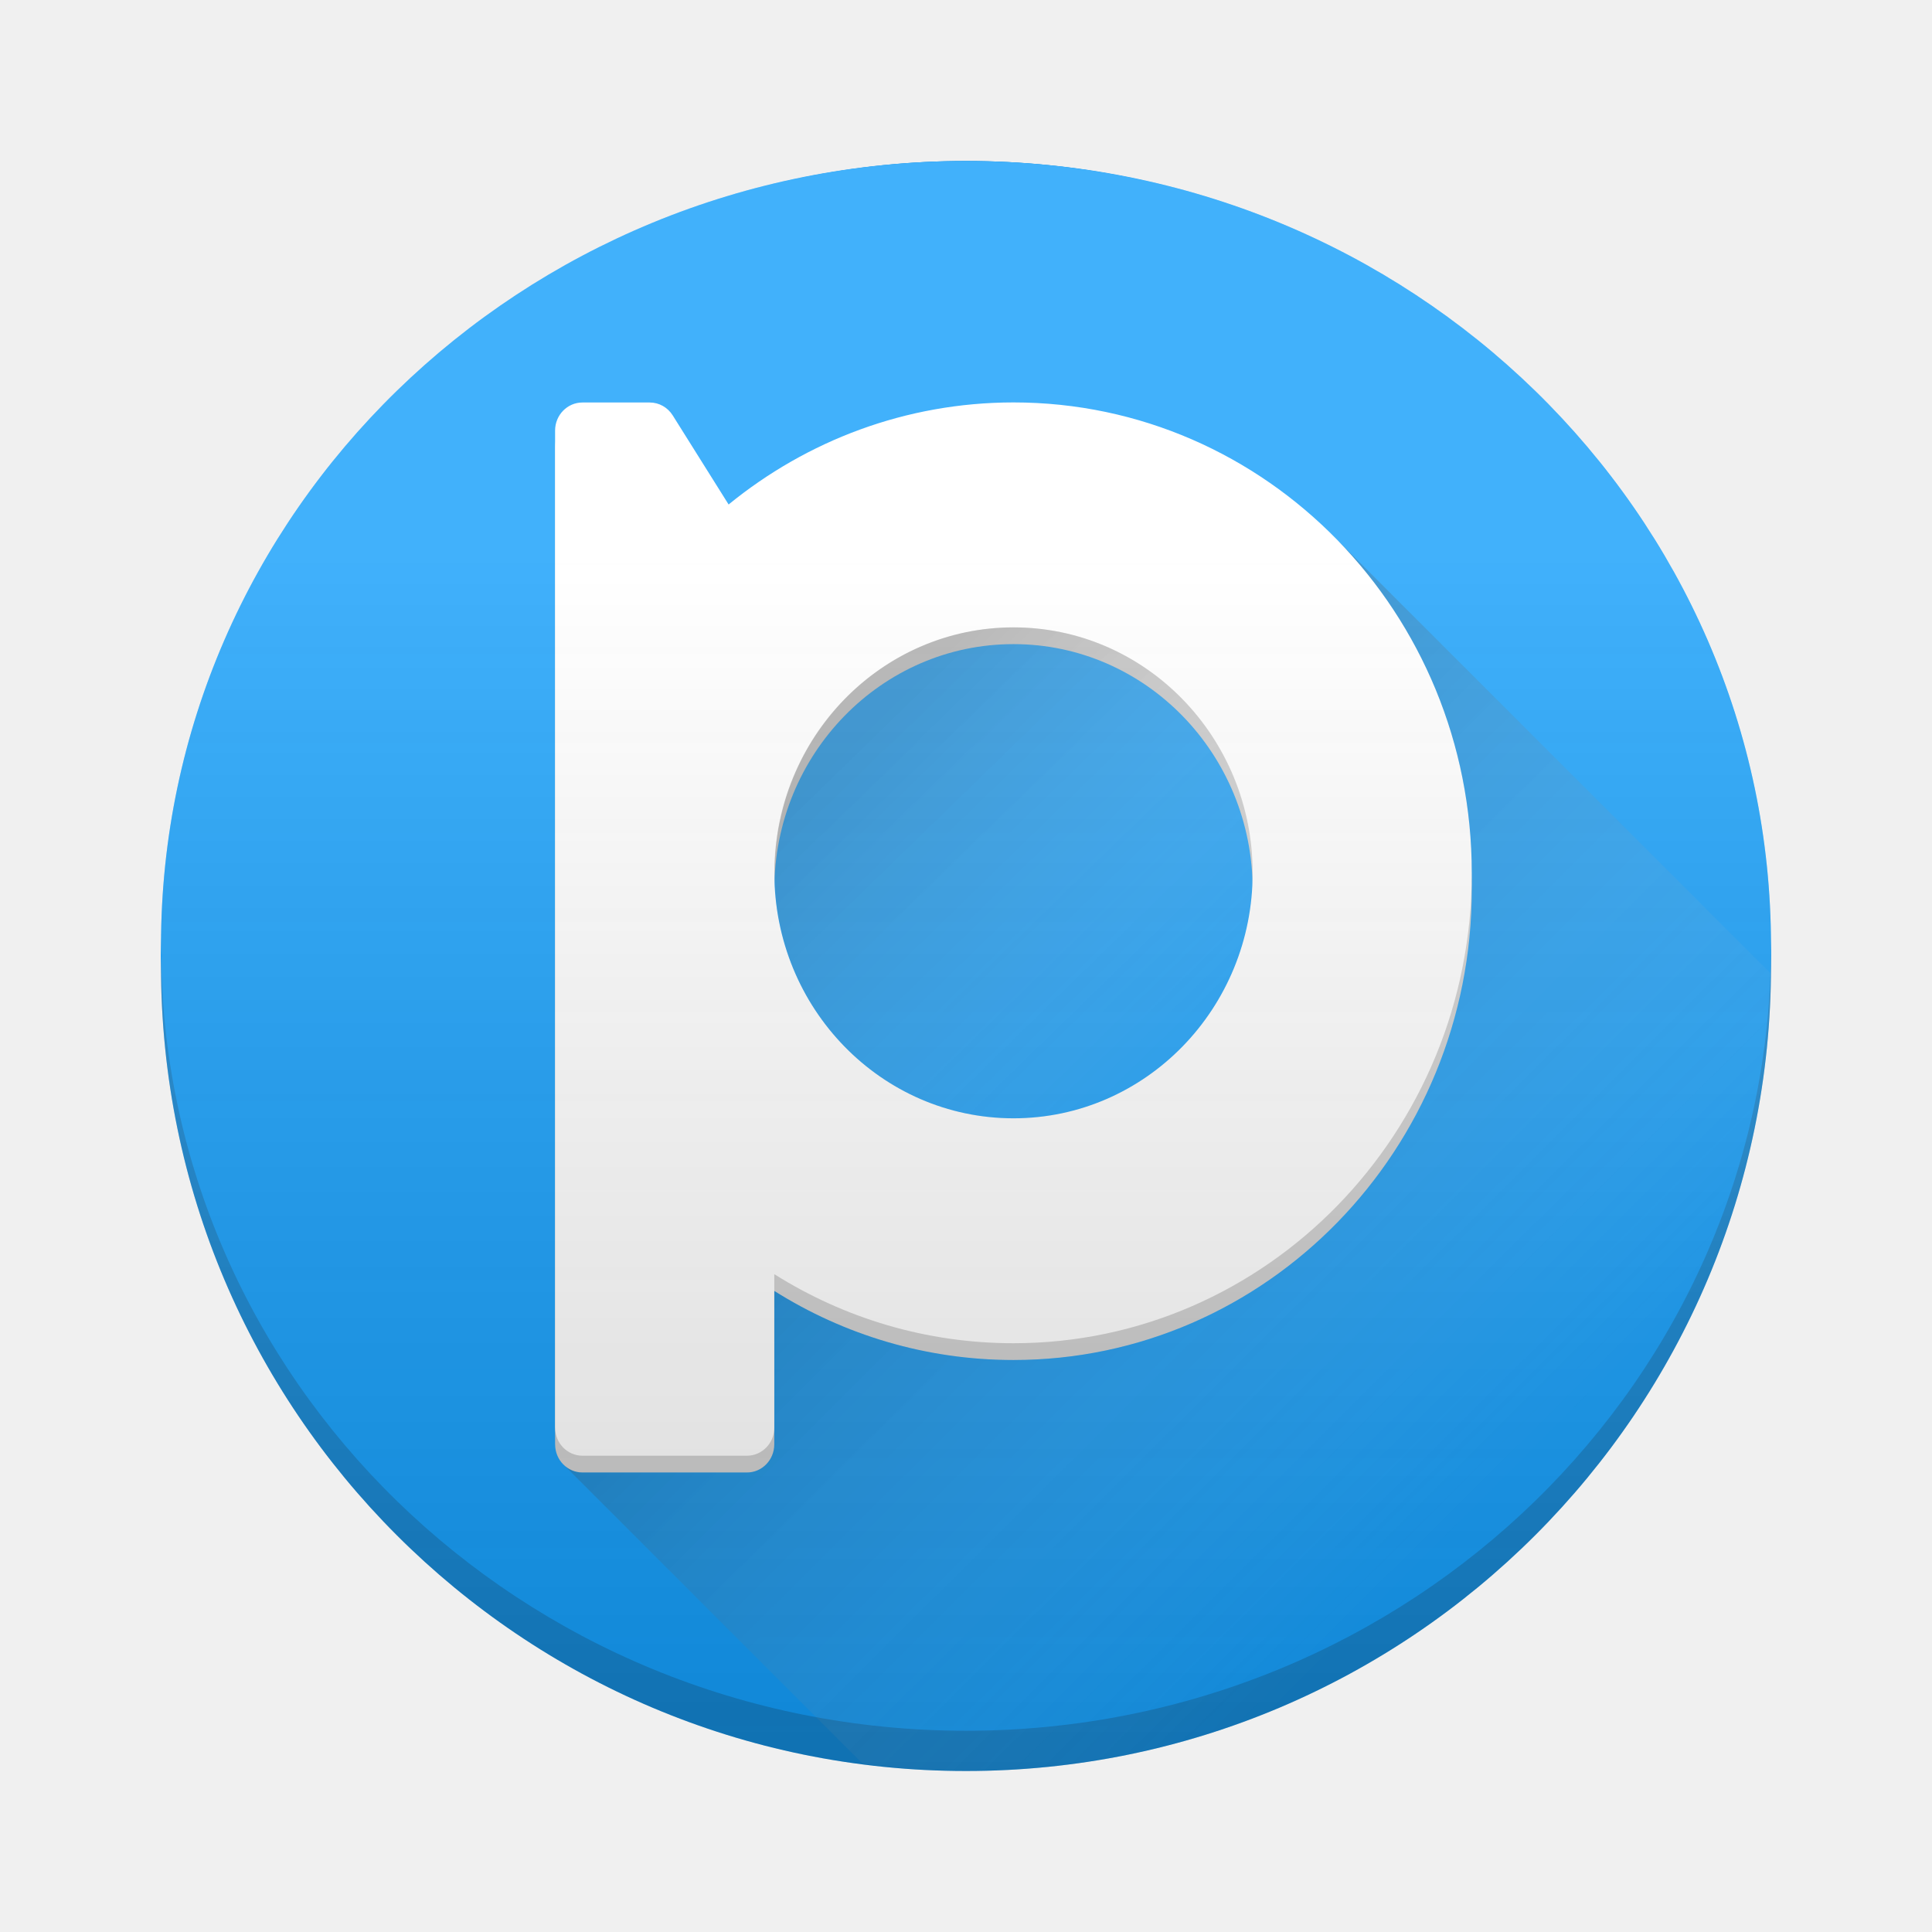
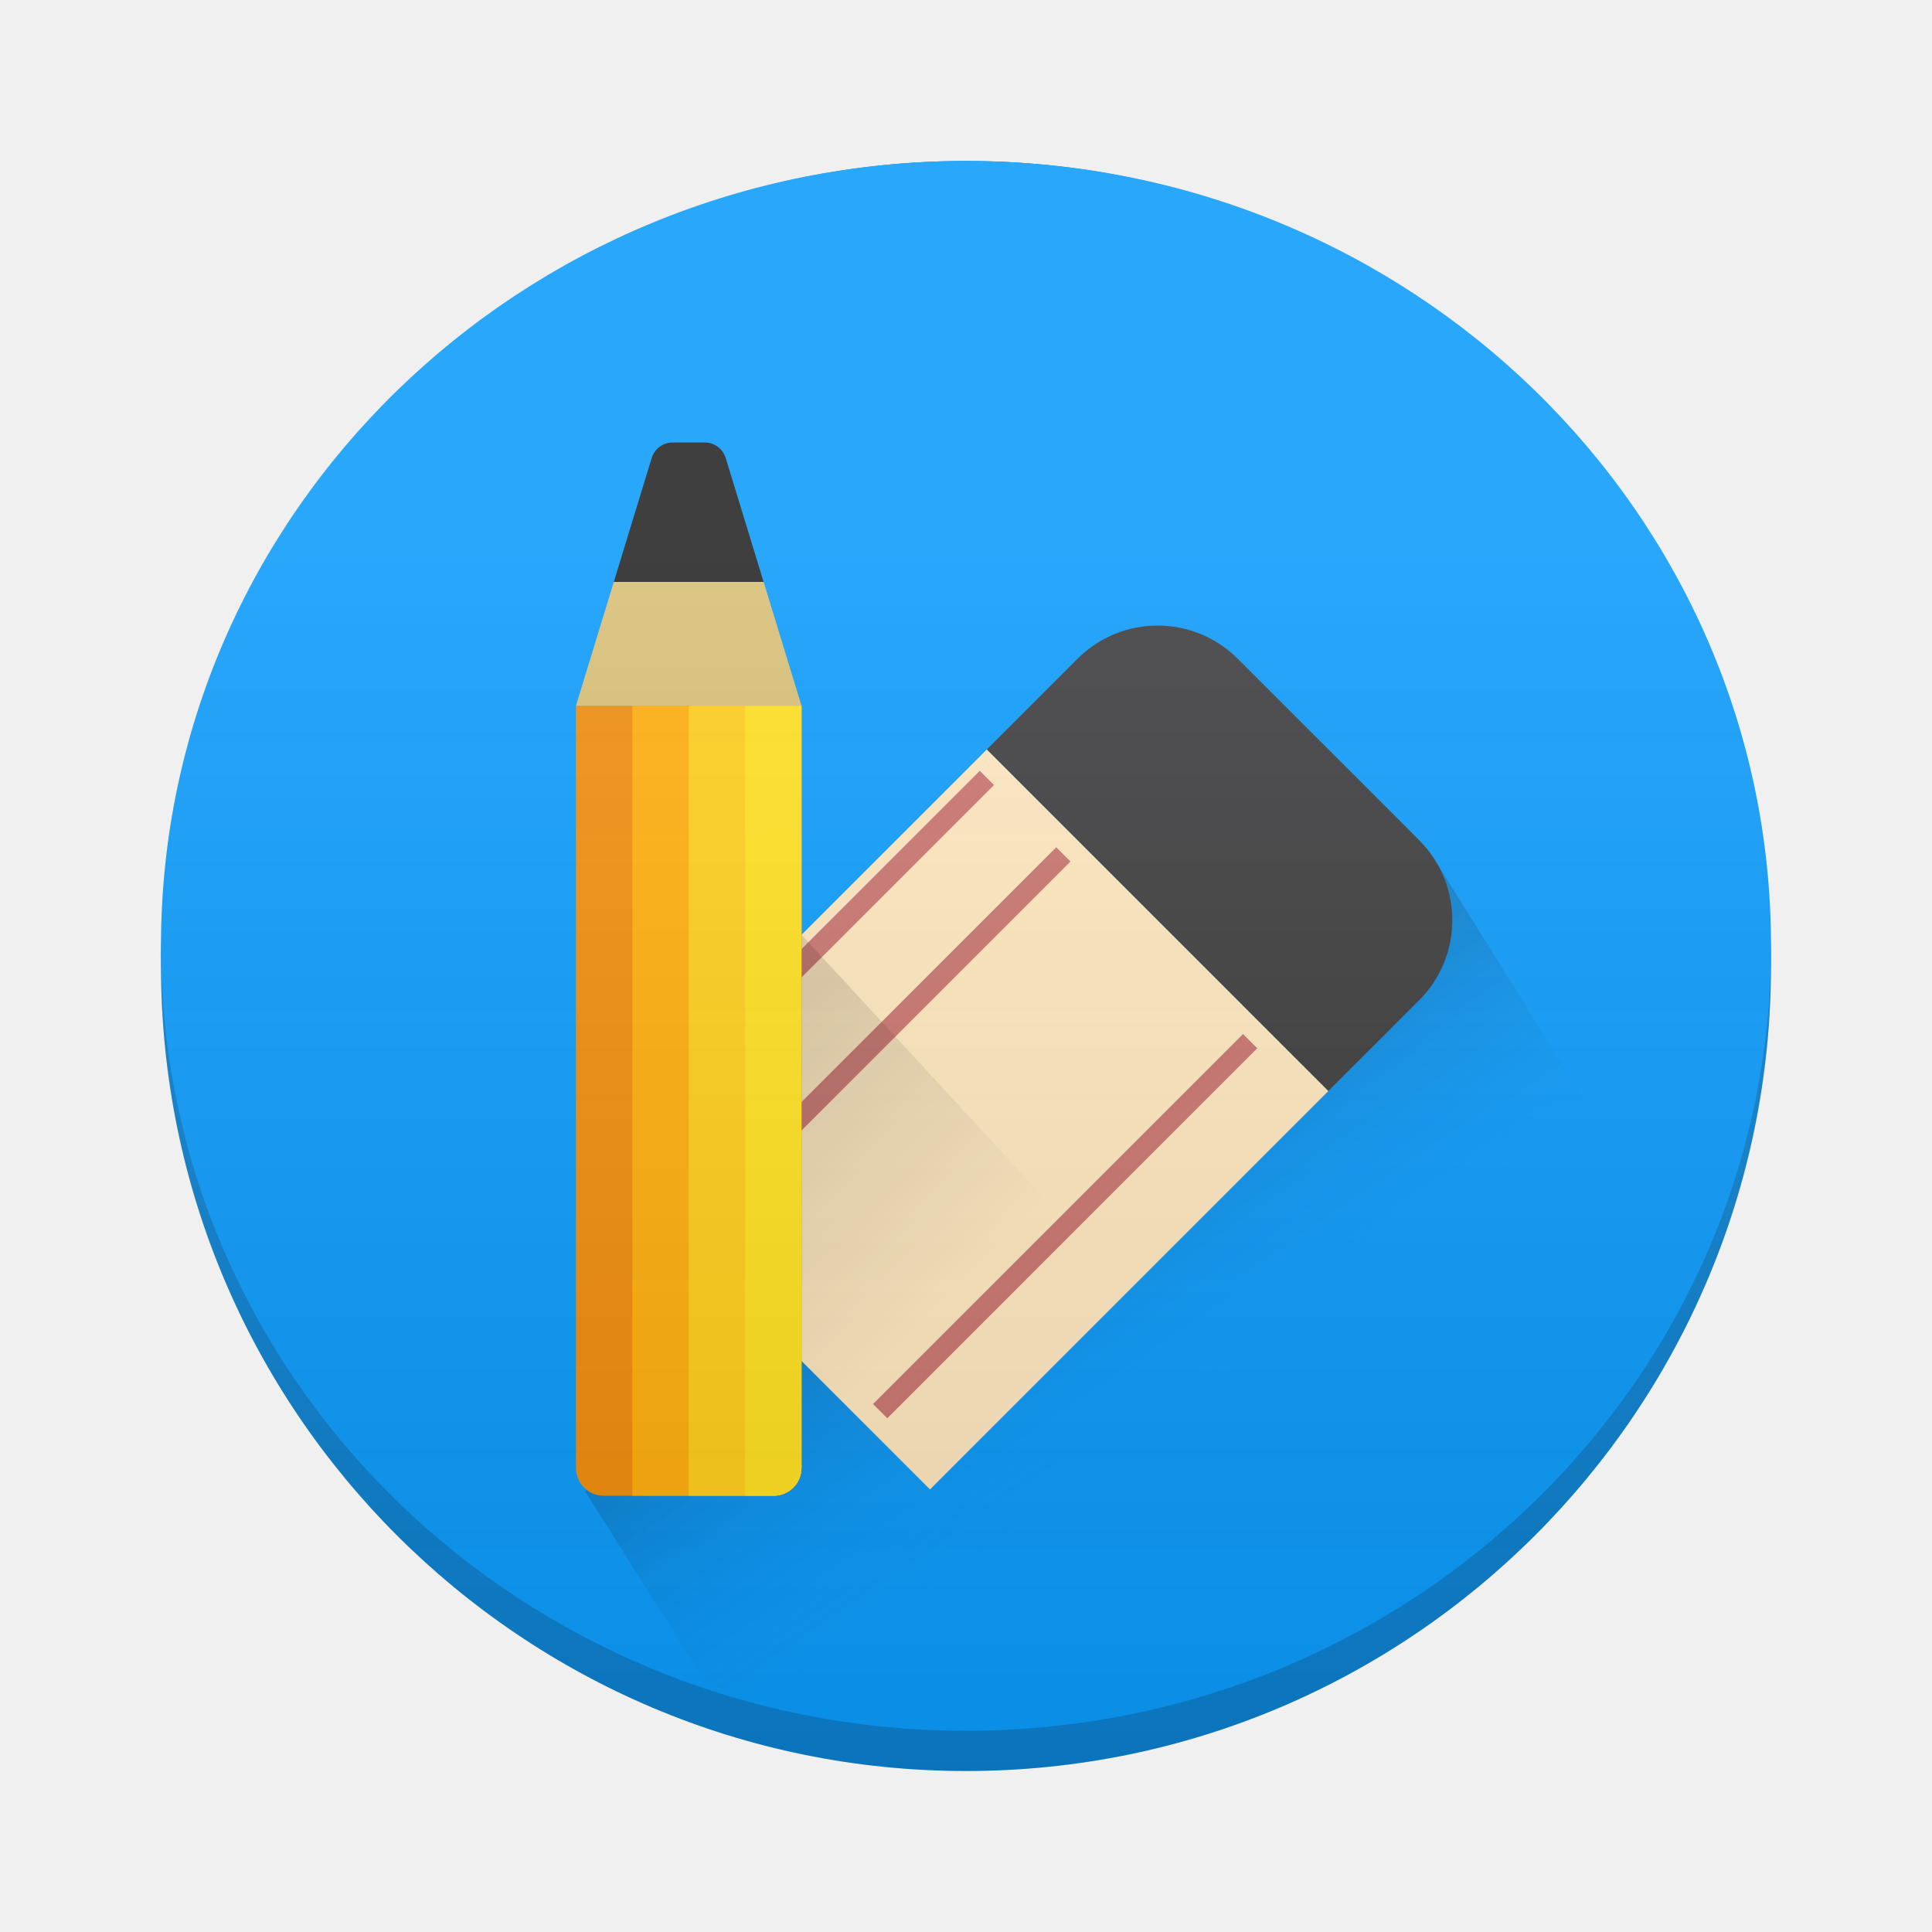
<svg xmlns="http://www.w3.org/2000/svg" xmlns:xlink="http://www.w3.org/1999/xlink" width="48" height="48" viewBox="0 0 48 48" fill="none" version="1.1" id="svg7">
  <defs id="defs7">
-     <linearGradient id="linearGradient9">
-       <stop style="stop-color:#000000;stop-opacity:0.253;" offset="0.303" id="stop8" />
-       <stop style="stop-color:#ffffff;stop-opacity:0;" offset="0.772" id="stop9" />
+     <linearGradient id="linearGradient82">
+       <stop style="stop-color:#000000;stop-opacity:1;" offset="0" id="stop82" />
+       <stop style="stop-color:#000000;stop-opacity:0;" offset="1" id="stop83" />
    </linearGradient>
-     <linearGradient id="linearGradient7">
-       <stop style="stop-color:#333333;stop-opacity:0.25;" offset="0.2" id="stop6" />
-       <stop style="stop-color:#ffffff;stop-opacity:0;" offset="1" id="stop7" />
+     <linearGradient id="linearGradient55">
+       <stop style="stop-color:#000000;stop-opacity:0.401;" offset="0" id="stop55" />
+       <stop style="stop-color:#0096fa;stop-opacity:0;" offset="0.433" id="stop56" />
    </linearGradient>
    <linearGradient id="linearGradient1">
      <stop style="stop-color:#ffffff;stop-opacity:0.253;" offset="0.25" id="stop1" />
      <stop style="stop-color:#4c4c4c;stop-opacity:0.2;" offset="1" id="stop2" />
    </linearGradient>
-     <linearGradient xlink:href="#linearGradient1" id="linearGradient2" x1="24" y1="4" x2="24" y2="44" gradientUnits="userSpaceOnUse" />
-     <linearGradient xlink:href="#linearGradient7" id="linearGradient5" x1="2.588" y1="24.633" x2="2.352" y2="41.646" gradientUnits="userSpaceOnUse" />
-     <linearGradient xlink:href="#linearGradient9" id="linearGradient8" x1="13.992" y1="13.812" x2="44" y2="44" gradientUnits="userSpaceOnUse" />
+     <linearGradient xlink:href="#linearGradient1" id="linearGradient2" x1="24" y1="4" x2="24" y2="44" gradientUnits="userSpaceOnUse" gradientTransform="translate(-1.9073486e-6)" />
+     <linearGradient xlink:href="#linearGradient55" id="linearGradient56" x1="22.295" y1="27.68" x2="31.712" y2="41.492" gradientUnits="userSpaceOnUse" />
+     <linearGradient xlink:href="#linearGradient82" id="linearGradient83" x1="1.203" y1="29.292" x2="3.18" y2="36.763" gradientUnits="userSpaceOnUse" />
  </defs>
  <g id="g1" style="display:inline">
-     <circle style="fill:#007acc;fill-opacity:1;stroke-width:20;stroke-linecap:round;stroke-opacity:0.8;paint-order:markers stroke fill" id="circle9" cx="24" cy="24" r="20" />
+     <circle style="display:inline;fill:#007acc;fill-opacity:1;stroke-width:20;stroke-linecap:round;stroke-opacity:0.8;paint-order:markers stroke fill" id="circle9" cx="24" cy="24" r="20" />
    <ellipse style="fill:#0096fa;fill-opacity:1;stroke-width:20;stroke-linecap:round;stroke-opacity:0.8;paint-order:markers stroke fill" id="path7" cx="24" cy="23.5" rx="20" ry="19.5" />
-     <path d="m 13.792,35.886 c 0,0.386 0.304,0.698 0.68,0.698 h 4.085 c 0.376,0 0.68,-0.312 0.68,-0.698 v -3.813 c 1.73,1.089 3.765,1.716 5.942,1.716 6.289,0 11.387,-5.232 11.387,-11.687 0,-6.455 -5.098,-11.687 -11.387,-11.687 -2.675,-10e-7 -5.133,0.949 -7.077,2.534 l -1.388,-2.214 c -0.125,-0.2 -0.341,-0.321 -0.572,-0.321 h -1.671 c -0.376,10e-7 -0.68,0.312 -0.68,0.698 v 24.771 z m 11.388,-7.685 c -3.282,0 -5.942,-2.73 -5.942,-6.099 0,-3.368 2.661,-6.099 5.942,-6.099 3.282,10e-7 5.942,2.731 5.942,6.099 0,3.368 -2.661,6.099 -5.942,6.099 z" fill="#0096fa" id="path3" style="display:inline;fill:#cccccc;fill-opacity:1;stroke-width:1" />
-     <path d="m 13.792,35.469 c 0,0.386 0.304,0.698 0.68,0.698 h 4.085 c 0.376,0 0.68,-0.312 0.68,-0.698 v -3.813 c 1.73,1.089 3.765,1.716 5.942,1.716 6.289,0 11.387,-5.232 11.387,-11.687 0,-6.455 -5.098,-11.687 -11.387,-11.687 C 22.503,10 20.046,10.949 18.102,12.534 L 16.714,10.321 C 16.589,10.121 16.374,10 16.142,10 h -1.671 c -0.376,10e-7 -0.68,0.312 -0.68,0.698 v 24.771 z m 11.388,-7.685 c -3.282,0 -5.942,-2.73 -5.942,-6.099 0,-3.368 2.661,-6.099 5.942,-6.099 3.282,10e-7 5.942,2.731 5.942,6.099 0,3.368 -2.661,6.099 -5.942,6.099 z" fill="#0096fa" id="path1" style="fill:#ffffff;fill-opacity:1;stroke-width:1" />
  </g>
-   <path id="path4" style="display:inline;fill:url(#linearGradient8);fill-opacity:1;stroke-width:20;stroke-linecap:round;stroke-opacity:0.8;paint-order:markers stroke fill" d="m 33.232,13.424 c 2.061,2.115 3.334,5.036 3.334,8.264 0,0.07 -0.005,0.138 -0.006,0.207 0.001,0.07 0.006,0.139 0.006,0.209 0,6.455 -5.098,11.686 -11.387,11.686 -2.178,0 -4.214,-0.628 -5.943,-1.717 v 3.396 0.416 c 0,0.386 -0.304,0.699 -0.68,0.699 h -4.084 c -0.188,0 -0.358,-0.078 -0.48,-0.205 l 7.438,7.438 A 20,20 0 0 0 24,44 20,20 0 0 0 43.986,24.178 Z" />
-   <path id="path2" style="display:inline;opacity:1;fill:url(#linearGradient5);fill-opacity:1;stroke-width:20;stroke-linecap:round;stroke-opacity:0.8;paint-order:markers stroke fill" d="m 6.782,28.827 c -2.272,-2.272 -5.97,-2.266 -8.36,-0.029 l -0.294,0.294 c -2.236,2.389 -2.243,6.088 0.029,8.36 2.272,2.272 5.97,2.265 8.36,0.029 L 6.811,37.187 c 2.237,-2.389 2.243,-6.087 -0.029,-8.36 z" transform="rotate(-45)" />
-   <path id="circle1" style="display:inline;fill:url(#linearGradient2);fill-opacity:1;stroke-width:20;stroke-linecap:round;stroke-opacity:0.8;paint-order:markers stroke fill" d="M 24,4 A 20,19.5 0 0 0 4,23.5 20,19.5 0 0 0 4.018,23.746 20,20 0 0 0 4,24 20,20 0 0 0 24,44 20,20 0 0 0 44,24 20,20 0 0 0 43.99,23.623 20,19.5 0 0 0 44,23.5 20,19.5 0 0 0 24.98,4.023 20,19.5 0 0 0 24,4 Z" />
+   <g id="g83" transform="translate(2.824142,1.570964)">
+     <path id="ellipse55" style="display:inline;opacity:0.5;fill:url(#linearGradient56);fill-opacity:1;stroke-width:20;stroke-linecap:round;stroke-opacity:0.8;paint-order:markers stroke fill" d="m 32.877,19.879 -21.164,15.602 3.488,5.531 a 20,19.5 0 0 0 0.002,0 A 20,19.5 0 0 0 24,43 20,19.5 0 0 0 41.268,33.338 Z" />
+     <g id="g53" transform="translate(-4.64262,-1.635085)" style="display:inline">
+       <g id="g48" style="display:inline;stroke-width:1.083" transform="matrix(0.6526369,0.6526369,-0.6526369,0.6526369,26.23784,-9.390044)">
+         <rect style="display:inline;opacity:1;fill:#fde5ba;fill-opacity:1;stroke:none;stroke-width:3.25;stroke-linecap:round;stroke-linejoin:round;stroke-dasharray:none;stroke-dashoffset:0;stroke-opacity:1;paint-order:markers stroke fill" id="rect48" width="13.002" height="15.168" x="21.584" y="21.432" />
+         <rect style="display:inline;opacity:1;fill:#c76d67;fill-opacity:1;stroke:none;stroke-width:3.25;stroke-linecap:round;stroke-linejoin:round;stroke-dasharray:none;stroke-dashoffset:0;stroke-opacity:1;paint-order:markers stroke fill" id="rect50" width="0.542" height="14.085" x="21.855" y="21.973" />
+         <path id="rect49" style="display:inline;opacity:1;fill:#333234;fill-opacity:1;stroke:none;stroke-width:3.25;stroke-linecap:round;stroke-linejoin:round;stroke-dasharray:none;stroke-dashoffset:0;stroke-opacity:1;paint-order:markers stroke fill" d="m 21.584,17.979 v 3.453 h 13.002 v -3.453 a 3.048,3.048 45 0 0 -3.048,-3.048 h -6.906 a 3.048,3.048 135 0 0 -3.048,3.048 z" />
+         <rect style="display:inline;opacity:1;fill:#c76d67;fill-opacity:1;stroke:none;stroke-width:3.25;stroke-linecap:round;stroke-linejoin:round;stroke-dasharray:none;stroke-dashoffset:0;stroke-opacity:1;paint-order:markers stroke fill" id="rect51" width="0.542" height="14.085" x="24.767" y="21.973" />
+         <rect style="display:inline;opacity:1;fill:#c76d67;fill-opacity:1;stroke:none;stroke-width:3.25;stroke-linecap:round;stroke-linejoin:round;stroke-dasharray:none;stroke-dashoffset:0;stroke-opacity:1;paint-order:markers stroke fill" id="rect52" width="0.542" height="14.085" x="31.877" y="21.973" />
+         <text xml:space="preserve" style="font-weight:bold;font-size:1.455px;font-family:Platform;-inkscape-font-specification:'Platform, Bold';text-align:start;writing-mode:lr-tb;direction:ltr;text-anchor:start;display:inline;opacity:1;fill:#333234;fill-opacity:1;stroke:none;stroke-width:3;stroke-linecap:round;stroke-linejoin:round;stroke-dasharray:none;stroke-dashoffset:0;stroke-opacity:1;paint-order:markers stroke fill" x="24.148" y="23.191" id="text52" transform="matrix(0,-1.083461,1.083461,0,-0.9204397,58.34769)">
+           <tspan id="tspan52" x="0" y="0" style="fill:#333234;fill-opacity:1;stroke-width:3">デジタル</tspan>
+         </text>
+         <text xml:space="preserve" style="font-weight:bold;font-size:4.052px;font-family:Platform;-inkscape-font-specification:'Platform, Bold';text-align:start;writing-mode:lr-tb;direction:ltr;text-anchor:start;display:inline;fill:#333234;fill-opacity:1;stroke:none;stroke-width:3;stroke-linecap:round;stroke-linejoin:round;stroke-dasharray:none;stroke-dashoffset:0;stroke-opacity:1;paint-order:markers stroke fill" x="22.876" y="28.115" id="text52-6" transform="matrix(0,-1.083461,1.083461,0,-0.9204397,58.34769)">
+           <tspan id="tspan52-7" x="0" y="0" style="fill:#333234;fill-opacity:1;stroke-width:3">ピキ</tspan>
+         </text>
+         <text xml:space="preserve" style="font-weight:bold;font-size:1.365px;font-family:Platform;-inkscape-font-specification:'Platform, Bold';text-align:start;writing-mode:lr-tb;direction:ltr;text-anchor:start;display:none;fill:#333234;fill-opacity:1;stroke:none;stroke-width:3;stroke-linecap:round;stroke-linejoin:round;stroke-dasharray:none;stroke-dashoffset:0;stroke-opacity:1;paint-order:markers stroke fill" x="24.344" y="29.709" id="text53" transform="matrix(0,-1.083461,1.083461,0,-0.9204397,58.34769)">
+           <tspan id="tspan53" x="0" y="0" style="fill:#333234;fill-opacity:1;stroke-width:3">CLIENT</tspan>
+         </text>
+       </g>
+       <g id="g20" transform="translate(2.336575,0.641453)" style="display:inline">
+         <path id="rect20" style="opacity:1;fill:#f08700;fill-opacity:1;stroke:none;stroke-width:3;stroke-linecap:round;stroke-linejoin:round;stroke-dasharray:none;stroke-dashoffset:0;stroke-opacity:1;paint-order:markers stroke fill" d="m 13.791,16.958 v 16.654 l 0,2.28 a 0.692,0.692 45 0 0 0.692,0.692 H 15.192 16.593 17.994 18.703 A 0.692,0.692 135 0 0 19.395,35.892 V 33.526 16.958 h -1.401 -1.401 -1.401 z" />
+         <path id="path46" style="display:inline;opacity:1;fill:#ffaa00;fill-opacity:1;stroke:none;stroke-width:3;stroke-linecap:round;stroke-linejoin:round;stroke-dasharray:none;stroke-dashoffset:0;stroke-opacity:1;paint-order:markers stroke fill" d="M 15.192,36.584 H 16.593 17.994 18.703 A 0.692,0.692 135 0 0 19.395,35.892 V 33.526 16.958 h -1.401 -1.401 -1.401 z" />
+         <path id="path44" style="display:inline;opacity:1;fill:#ffcb0f;fill-opacity:1;stroke:none;stroke-width:3;stroke-linecap:round;stroke-linejoin:round;stroke-dasharray:none;stroke-dashoffset:0;stroke-opacity:1;paint-order:markers stroke fill" d="M 16.593,36.584 H 17.994 18.703 A 0.692,0.692 135 0 0 19.395,35.892 V 33.526 16.958 h -1.401 -1.401 z" />
+         <path id="path42" style="display:inline;opacity:1;fill:#ffde14;fill-opacity:1;stroke:none;stroke-width:3;stroke-linecap:round;stroke-linejoin:round;stroke-dasharray:none;stroke-dashoffset:0;stroke-opacity:1;paint-order:markers stroke fill" d="m 17.994,36.584 h 0.709 A 0.692,0.692 135 0 0 19.395,35.892 V 33.526 16.958 h -1.401 z" />
+         <path id="path30" style="display:inline;opacity:1;fill:#d6bb6f;fill-opacity:1;stroke:none;stroke-width:3;stroke-linecap:round;stroke-linejoin:round;stroke-dasharray:none;stroke-dashoffset:0;stroke-opacity:1;paint-order:markers stroke fill" d="m 14.732,13.88 -0.941,3.078 h 1.401 1.401 1.401 1.401 l -0.941,-3.078 h -0.93 -0.93 -0.93 z" />
+         <path id="path27" style="opacity:1;fill:#1a1a1a;fill-opacity:1;stroke:none;stroke-width:3;stroke-linecap:round;stroke-linejoin:round;stroke-dasharray:none;stroke-dashoffset:0;stroke-opacity:1;paint-order:markers stroke fill" d="m 15.673,10.802 -0.941,3.078 h 3.721 l -0.941,-3.078 a 0.545,0.545 36.5 0 0 -0.521,-0.386 h -0.797 a 0.545,0.545 143.5 0 0 -0.521,0.386 z" />
+       </g>
+     </g>
+     <path id="rect53" style="display:inline;opacity:0.133;fill:url(#linearGradient83);fill-opacity:1;stroke:none;stroke-width:3;stroke-linecap:round;stroke-linejoin:round;stroke-dasharray:none;stroke-dashoffset:0;stroke-opacity:1;paint-order:markers stroke fill" d="M -0.153,40.827 6.608,39.015 3.973,27.294 -1.322,36.467 Z" transform="rotate(-30)" />
+   </g>
+   <path id="circle1" style="display:inline;opacity:0.628;fill:url(#linearGradient2);fill-opacity:1;stroke-width:20;stroke-linecap:round;stroke-opacity:0.8;paint-order:markers stroke fill" d="m 24,4 c -11.046,0 -20,8.73 -20,19.5 0.005,0.082 0.011,0.164 0.018,0.246 -0.006,0.085 -0.012,0.169 -0.018,0.254 0,11.046 8.954,20 20,20 11.046,0 20,-8.954 20,-20 -0.002,-0.126 -0.005,-0.251 -0.01,-0.377 0.003,-0.041 0.007,-0.082 0.01,-0.123 6e-6,-10.398 -8.368,-18.967 -19.02,-19.477 -0.327,-0.016 -0.653,-0.023 -0.98,-0.023 z" />
</svg>
